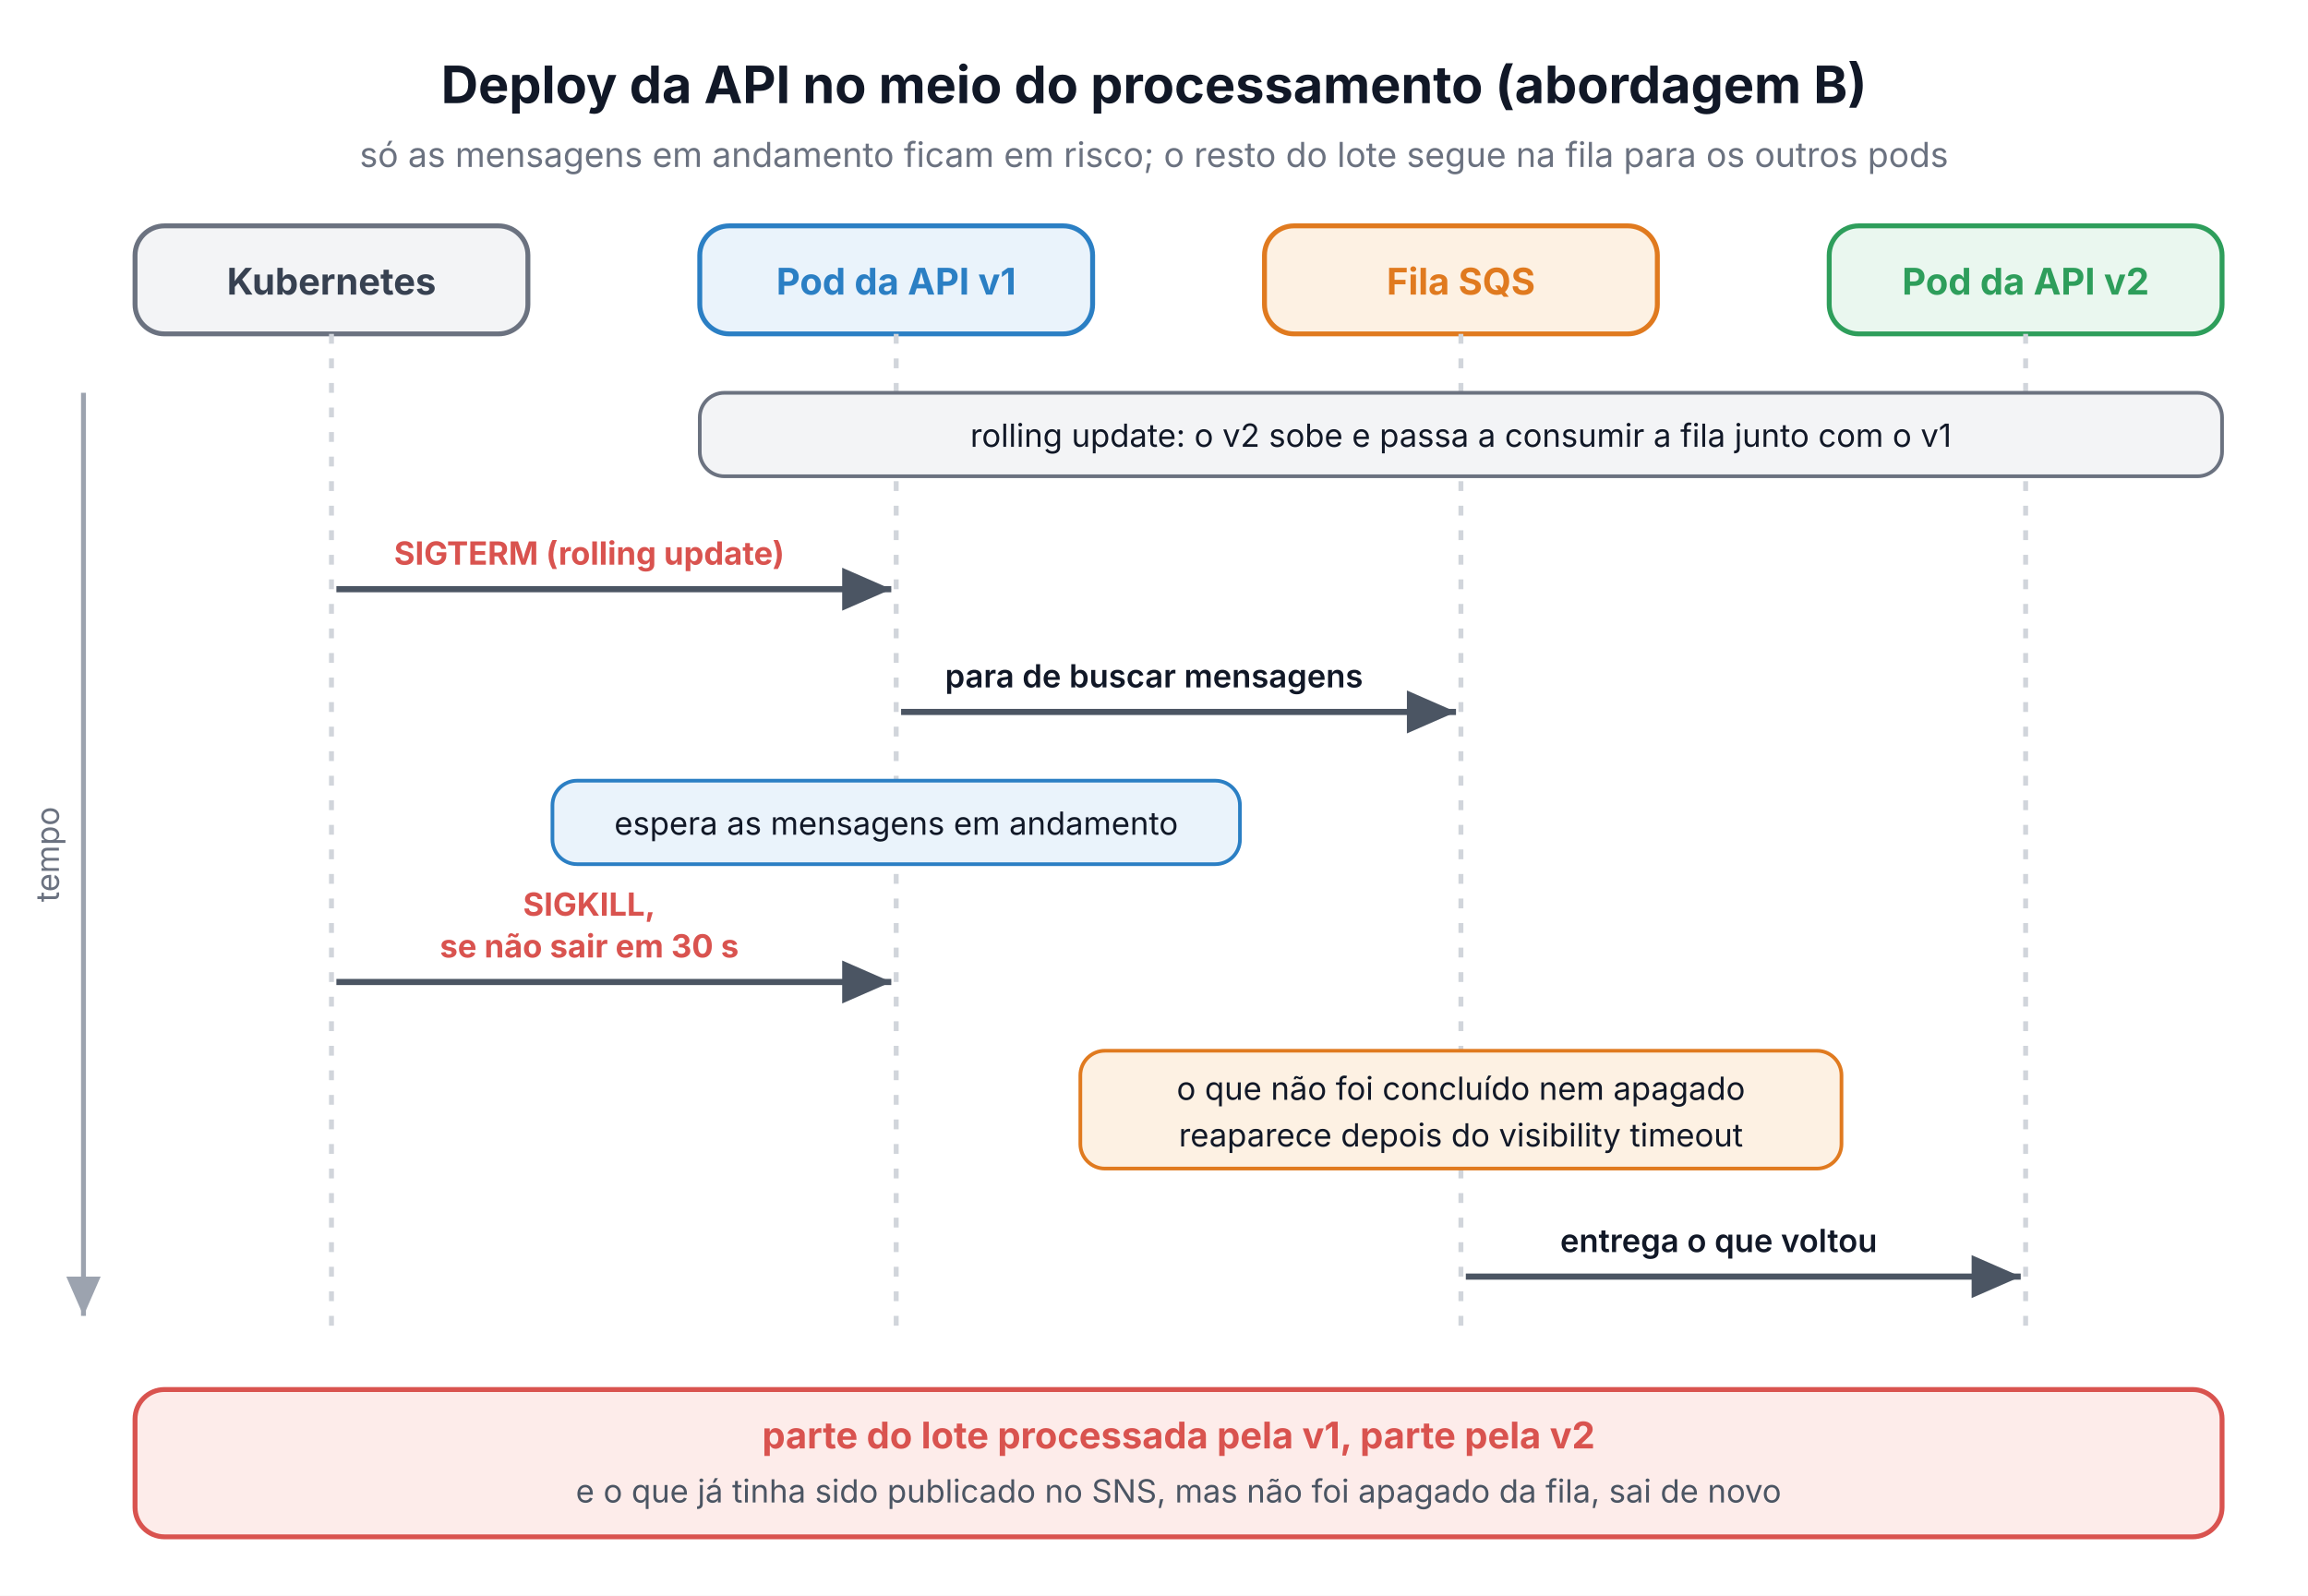
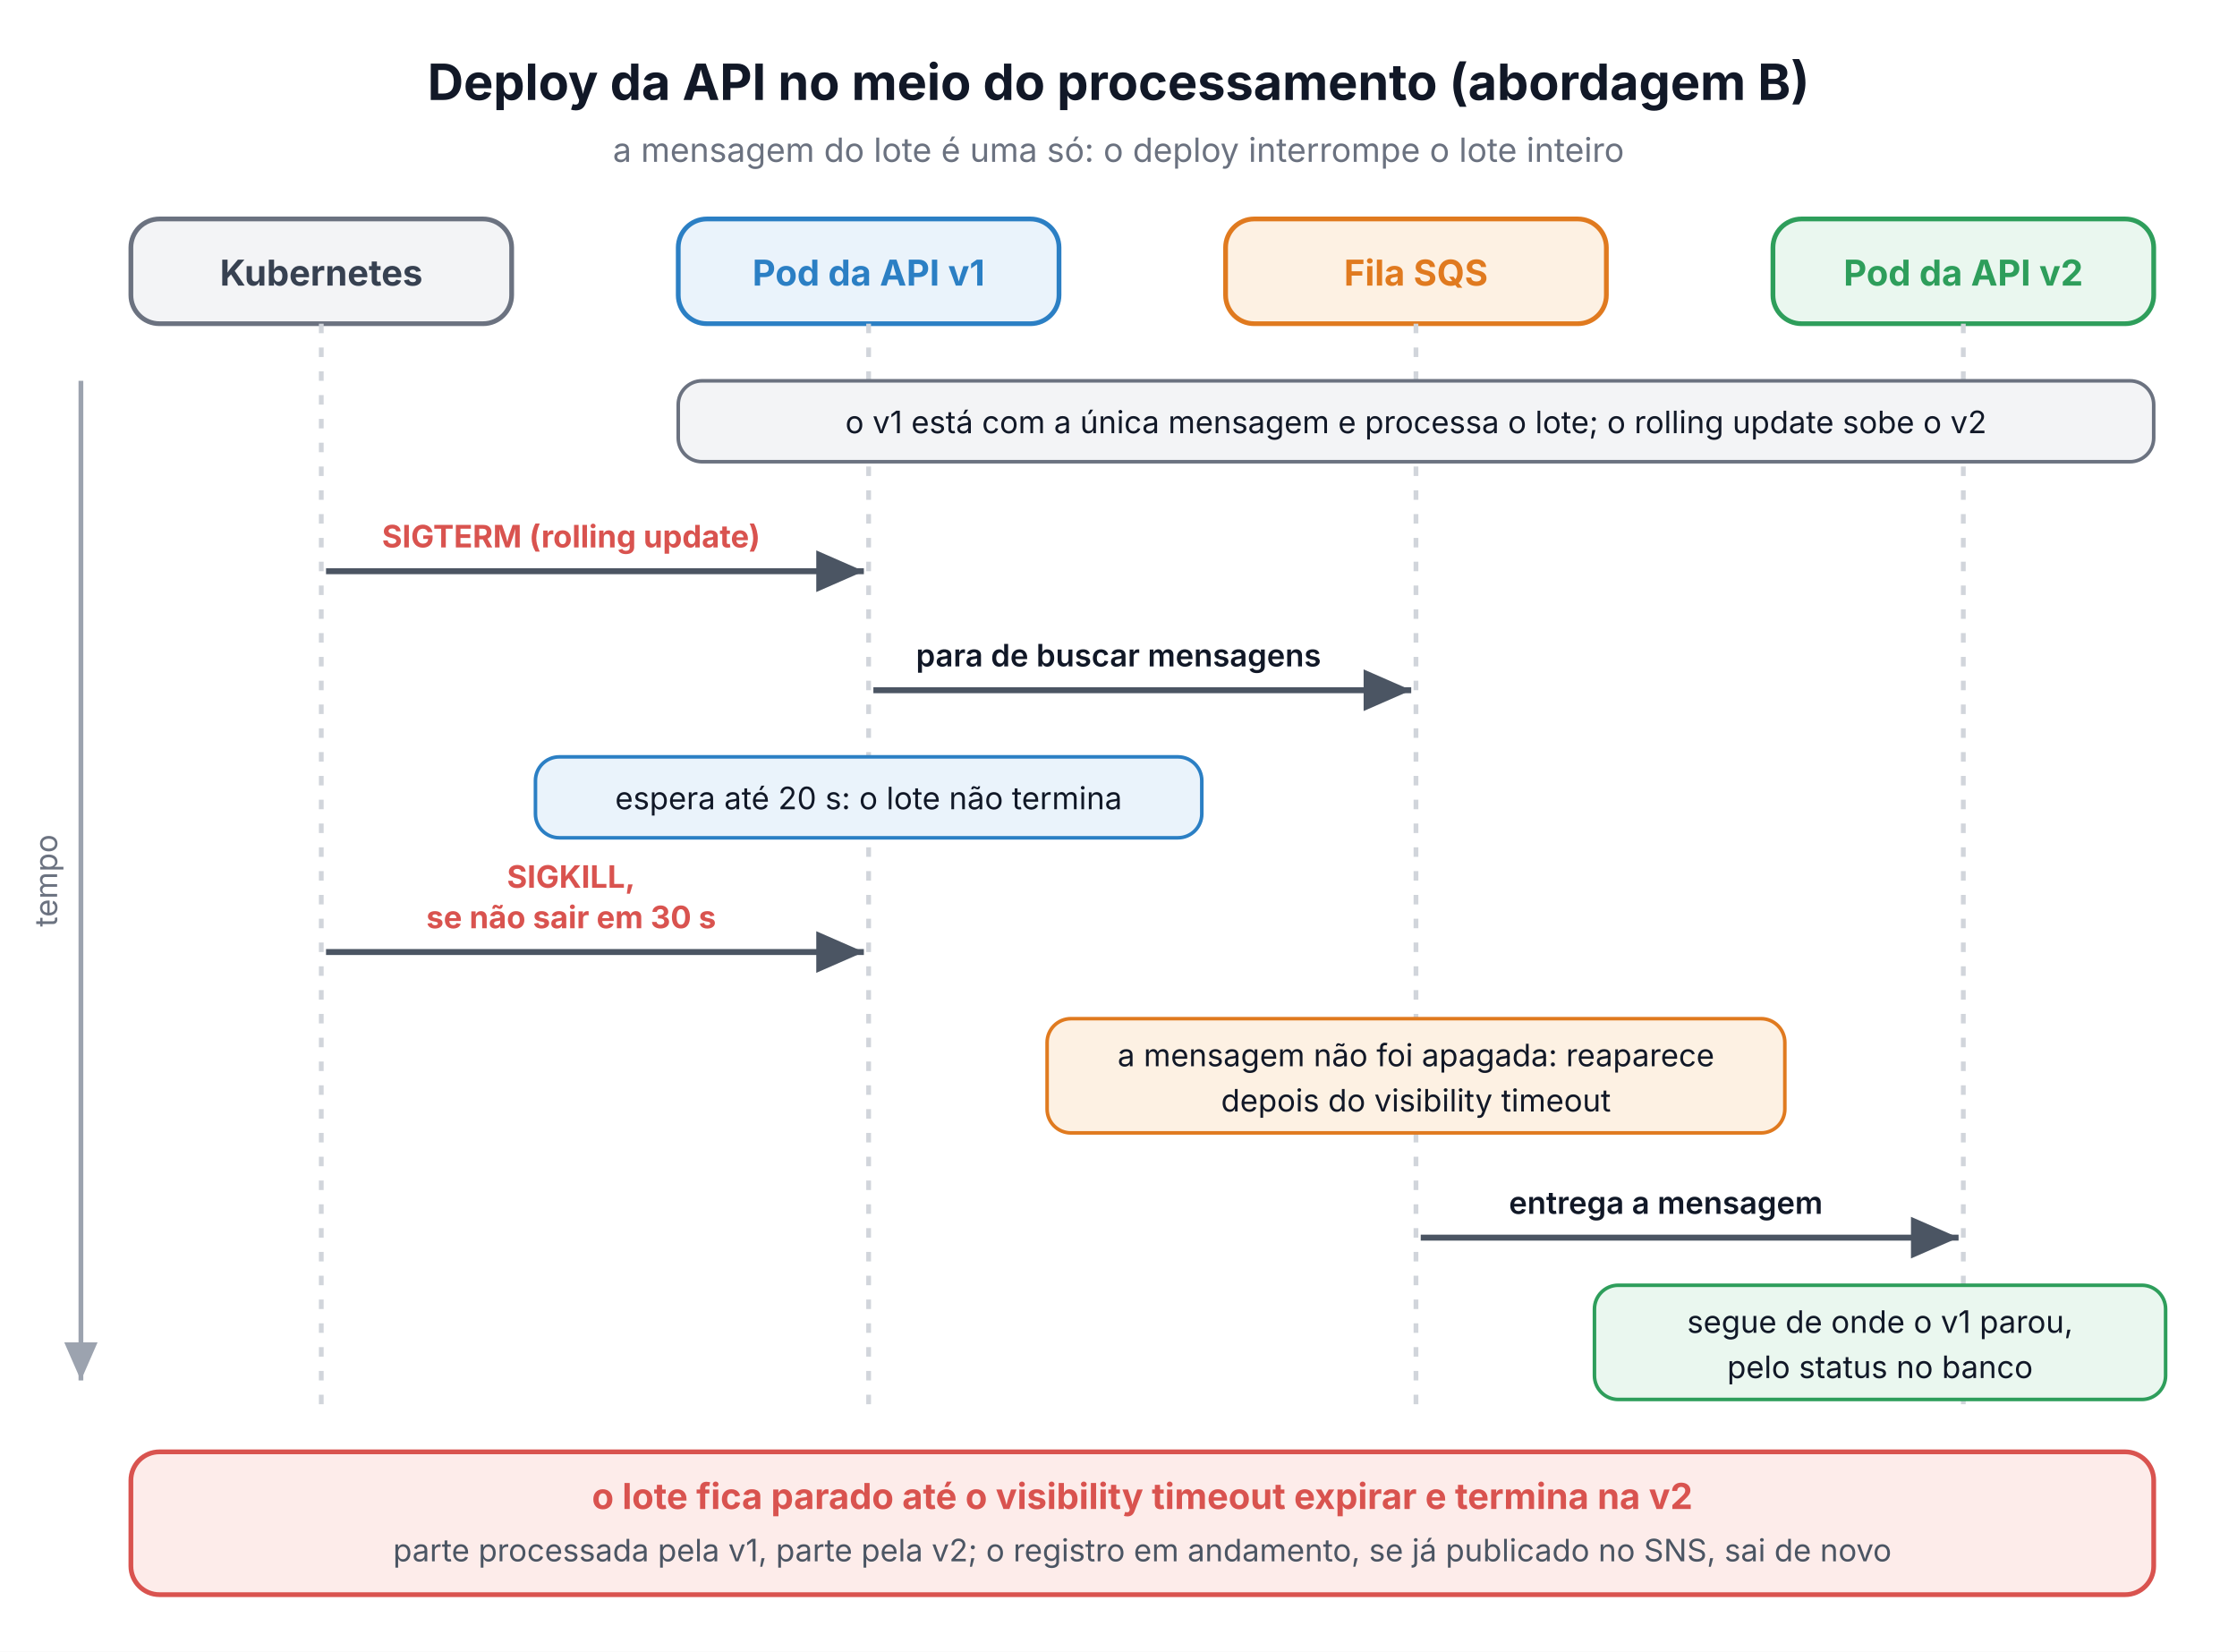
- <svg xmlns="http://www.w3.org/2000/svg" viewBox="0 0 940 650" font-family="Inter, system-ui, sans-serif">
-   <rect width="940" height="650" fill="#ffffff" />
+ <svg xmlns="http://www.w3.org/2000/svg" viewBox="0 0 940 694" font-family="Inter, system-ui, sans-serif">
+   <rect width="940" height="694" fill="#ffffff" />
  <defs>
    <marker id="m" markerWidth="10" markerHeight="10" refX="8" refY="3.5" orient="auto">
      <path d="M0,0 L8,3.5 L0,7 Z" fill="#4b5563" />
    </marker>
    <marker id="mt" markerWidth="10" markerHeight="10" refX="8" refY="3.5" orient="auto">
      <path d="M0,0 L8,3.5 L0,7 Z" fill="#9ca3af" />
    </marker>
  </defs>
  <text x="470" y="42" font-size="21" font-weight="700" fill="#111827" text-anchor="middle">Deploy da API no meio do processamento (abordagem B)</text>
-   <text x="470" y="68" font-size="14" fill="#6b7280" text-anchor="middle">só as mensagens em andamento ficam em risco; o resto do lote segue na fila para os outros pods</text>
+   <text x="470" y="68" font-size="14" fill="#6b7280" text-anchor="middle">a mensagem do lote é uma só: o deploy interrompe o lote inteiro</text>
  <g font-size="15" font-weight="700" text-anchor="middle">
    <rect x="55" y="92" width="160" height="44" rx="12" fill="#f3f4f6" stroke="#6b7280" stroke-width="2" />
    <text x="135" y="120" fill="#374151">Kubernetes</text>
    <rect x="285" y="92" width="160" height="44" rx="12" fill="#eaf3fb" stroke="#2b7fc4" stroke-width="2" />
    <text x="365" y="120" fill="#2b7fc4">Pod da API v1</text>
    <rect x="515" y="92" width="160" height="44" rx="12" fill="#fdf1e3" stroke="#e07a1f" stroke-width="2" />
    <text x="595" y="120" fill="#e07a1f">Fila SQS</text>
    <rect x="745" y="92" width="160" height="44" rx="12" fill="#eaf7ef" stroke="#2e9e5b" stroke-width="2" />
    <text x="825" y="120" fill="#2e9e5b">Pod da API v2</text>
  </g>
  <g stroke="#d1d5db" stroke-width="2" stroke-dasharray="4 6">
-     <path d="M135 136 V546" />
-     <path d="M365 136 V546" />
-     <path d="M595 136 V546" />
-     <path d="M825 136 V546" />
+     <path d="M135 136 V590" />
+     <path d="M365 136 V590" />
+     <path d="M595 136 V590" />
+     <path d="M825 136 V590" />
  </g>
-   <path d="M34 160 V536" stroke="#9ca3af" stroke-width="2" marker-end="url(#mt)" />
-   <text x="0" y="0" font-size="13" fill="#6b7280" text-anchor="middle" transform="translate(24 348) rotate(-90)">tempo</text>
+   <path d="M34 160 V580" stroke="#9ca3af" stroke-width="2" marker-end="url(#mt)" />
+   <text x="0" y="0" font-size="13" fill="#6b7280" text-anchor="middle" transform="translate(24 370) rotate(-90)">tempo</text>
  <rect x="285" y="160" width="620" height="34" rx="10" fill="#f3f4f6" stroke="#6b7280" stroke-width="1.5" />
-   <text x="595" y="182" font-size="13" fill="#111827" text-anchor="middle">rolling update: o v2 sobe e passa a consumir a fila junto com o v1</text>
+   <text x="595" y="182" font-size="13" fill="#111827" text-anchor="middle">o v1 está com a única mensagem e processa o lote; o rolling update sobe o v2</text>
  <path d="M137 240 H363" stroke="#4b5563" stroke-width="2.5" marker-end="url(#m)" />
  <text x="240" y="230" font-size="13" font-weight="700" fill="#d9534f" text-anchor="middle">SIGTERM (rolling update)</text>
  <path d="M367 290 H593" stroke="#4b5563" stroke-width="2.5" marker-end="url(#m)" />
  <text x="470" y="280" font-size="13" font-weight="600" fill="#111827" text-anchor="middle">para de buscar mensagens</text>
  <rect x="225" y="318" width="280" height="34" rx="10" fill="#eaf3fb" stroke="#2b7fc4" stroke-width="1.5" />
-   <text x="365" y="340" font-size="13" fill="#111827" text-anchor="middle">espera as mensagens em andamento</text>
+   <text x="365" y="340" font-size="13" fill="#111827" text-anchor="middle">espera até 20 s: o lote não termina</text>
  <path d="M137 400 H363" stroke="#4b5563" stroke-width="2.5" marker-end="url(#m)" />
  <text x="240" y="373" font-size="13" font-weight="700" fill="#d9534f" text-anchor="middle">SIGKILL,</text>
  <text x="240" y="390" font-size="13" font-weight="700" fill="#d9534f" text-anchor="middle">se não sair em 30 s</text>
  <rect x="440" y="428" width="310" height="48" rx="10" fill="#fdf1e3" stroke="#e07a1f" stroke-width="1.5" />
-   <text x="595" y="448" font-size="13" fill="#111827" text-anchor="middle">o que não foi concluído nem apagado</text>
-   <text x="595" y="467" font-size="13" fill="#111827" text-anchor="middle">reaparece depois do visibility timeout</text>
+   <text x="595" y="448" font-size="13" fill="#111827" text-anchor="middle">a mensagem não foi apagada: reaparece</text>
+   <text x="595" y="467" font-size="13" fill="#111827" text-anchor="middle">depois do visibility timeout</text>
  <path d="M597 520 H823" stroke="#4b5563" stroke-width="2.5" marker-end="url(#m)" />
-   <text x="700" y="510" font-size="13" font-weight="600" fill="#111827" text-anchor="middle">entrega o que voltou</text>
-   <rect x="55" y="566" width="850" height="60" rx="12" fill="#fdecea" stroke="#d9534f" stroke-width="2" />
-   <text x="480" y="590" font-size="15" font-weight="700" fill="#d9534f" text-anchor="middle">parte do lote processada pela v1, parte pela v2</text>
-   <text x="480" y="612" font-size="13" fill="#4b5563" text-anchor="middle">e o que já tinha sido publicado no SNS, mas não foi apagado da fila, sai de novo</text>
+   <text x="700" y="510" font-size="13" font-weight="600" fill="#111827" text-anchor="middle">entrega a mensagem</text>
+   <rect x="670" y="540" width="240" height="48" rx="10" fill="#eaf7ef" stroke="#2e9e5b" stroke-width="1.5" />
+   <text x="790" y="560" font-size="13" fill="#111827" text-anchor="middle">segue de onde o v1 parou,</text>
+   <text x="790" y="579" font-size="13" fill="#111827" text-anchor="middle">pelo status no banco</text>
+   <rect x="55" y="610" width="850" height="60" rx="12" fill="#fdecea" stroke="#d9534f" stroke-width="2" />
+   <text x="480" y="634" font-size="15" font-weight="700" fill="#d9534f" text-anchor="middle">o lote fica parado até o visibility timeout expirar e termina na v2</text>
+   <text x="480" y="656" font-size="13" fill="#4b5563" text-anchor="middle">parte processada pela v1, parte pela v2; o registro em andamento, se já publicado no SNS, sai de novo</text>
</svg>
